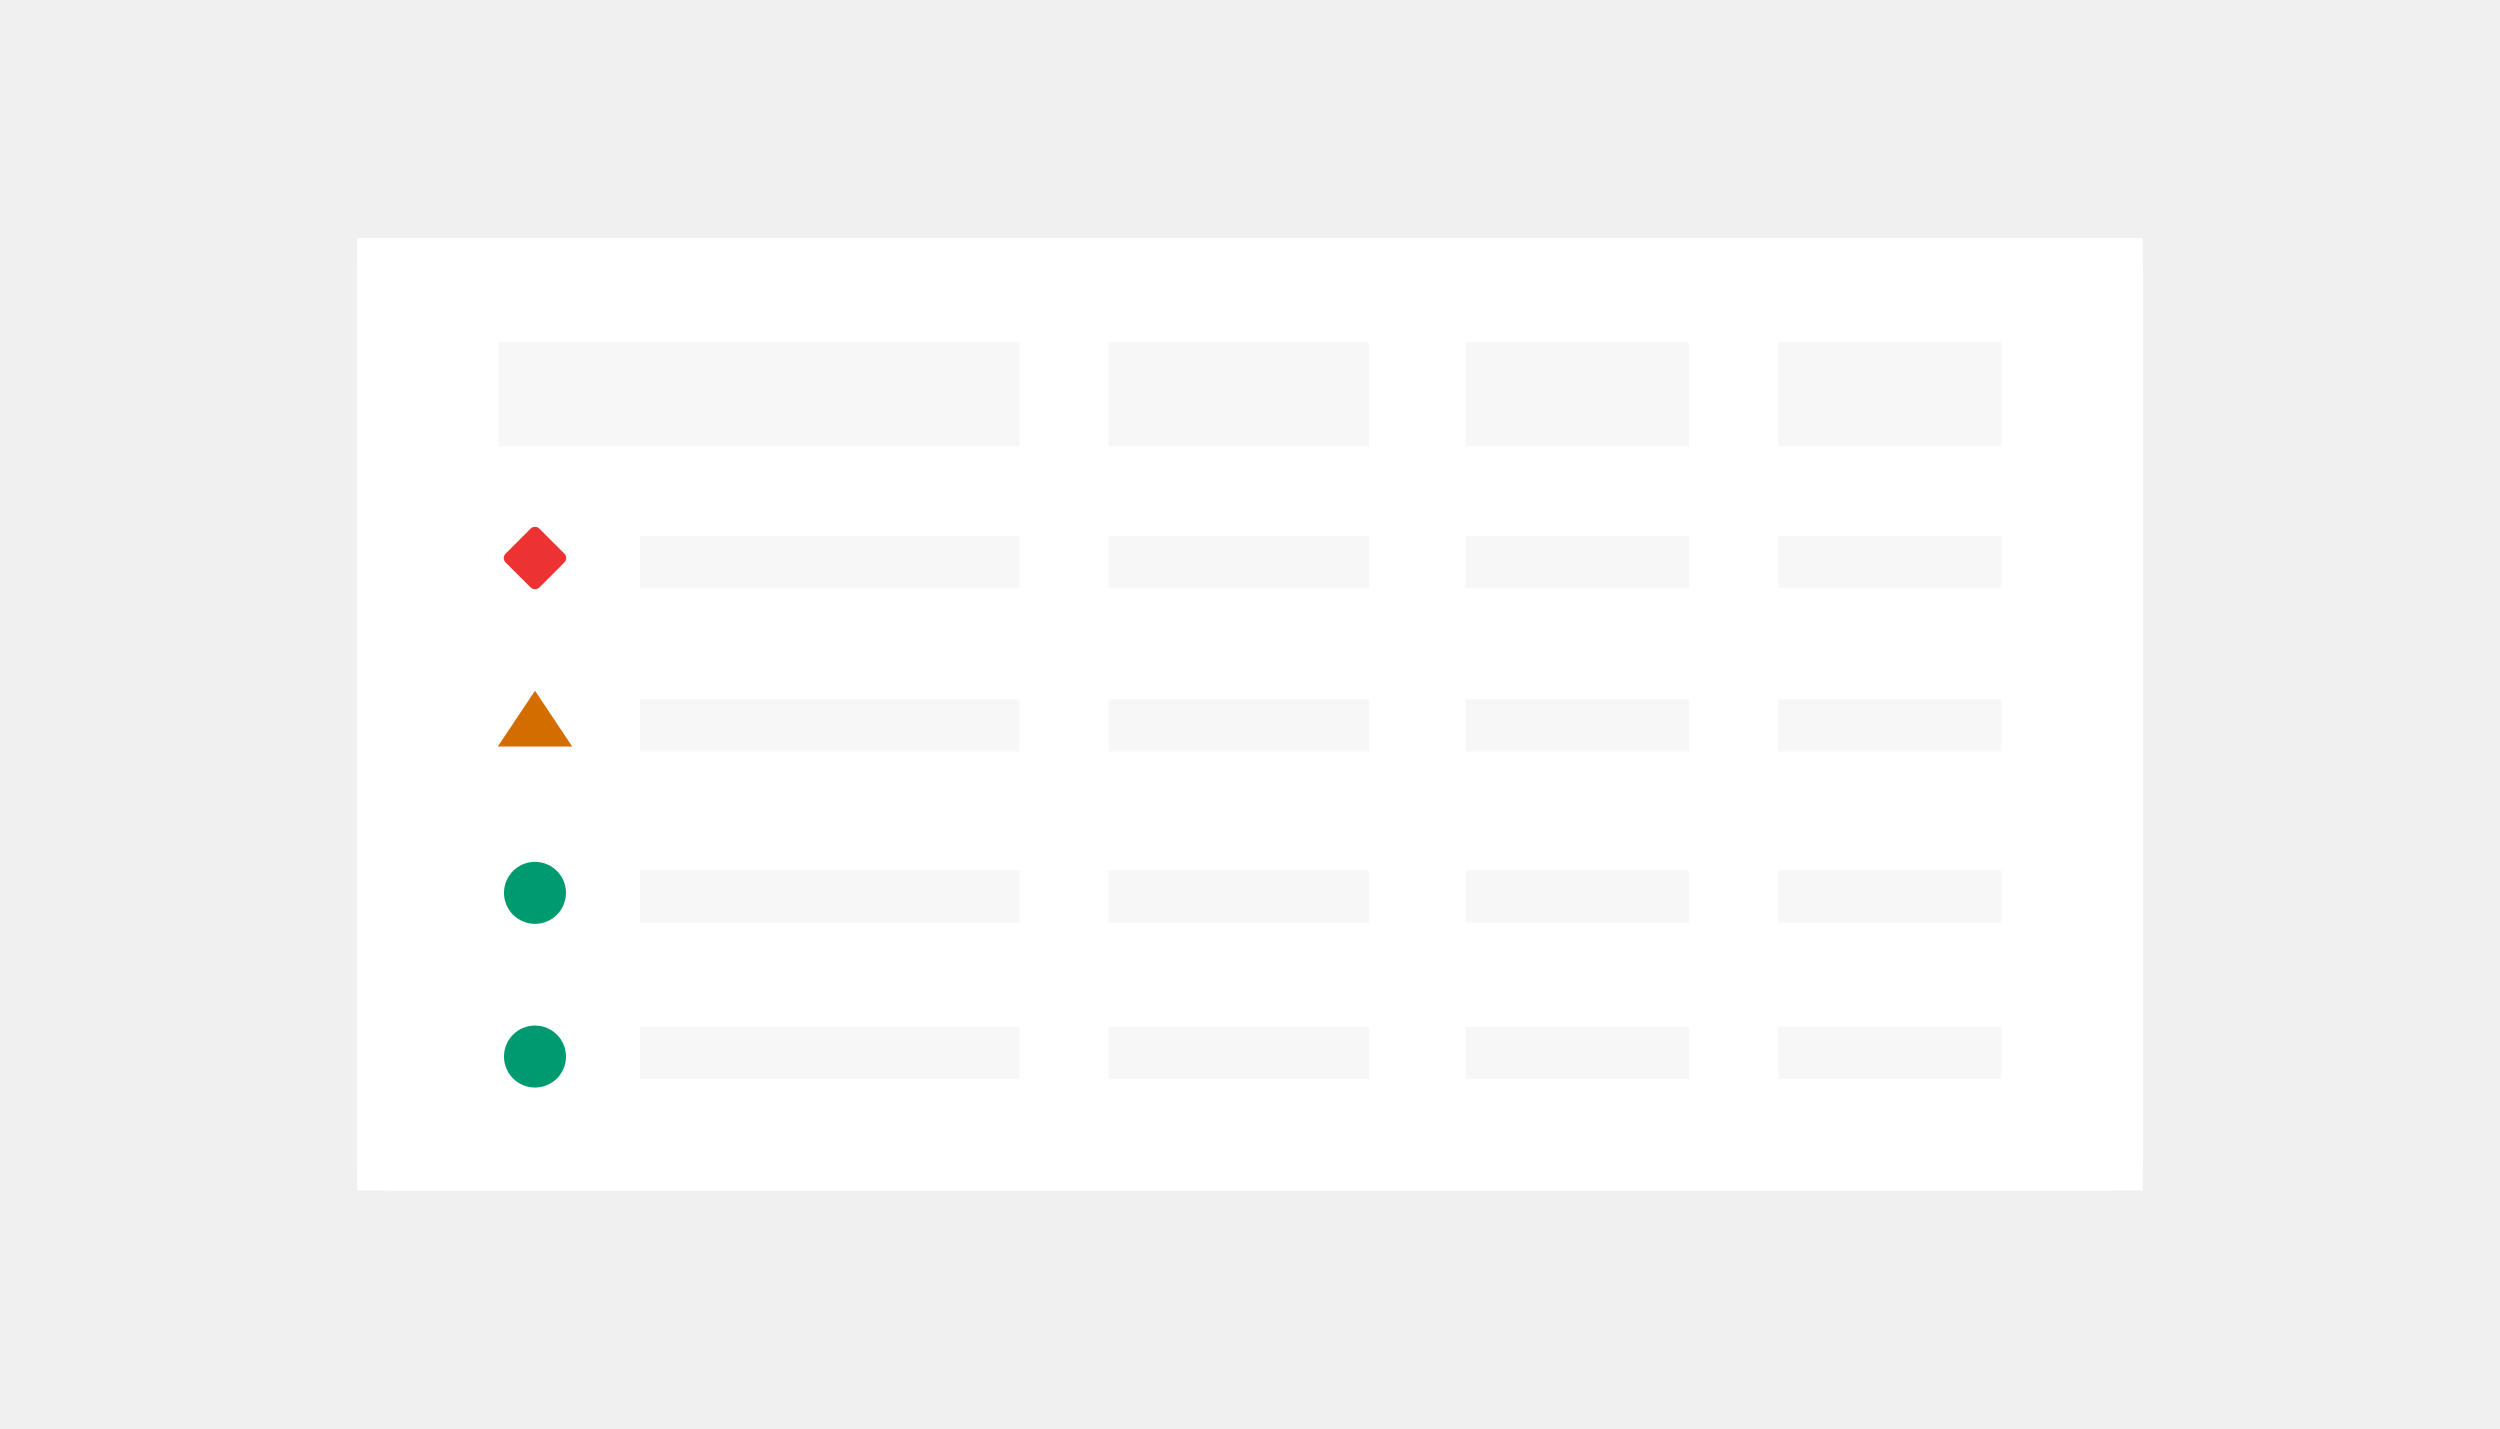
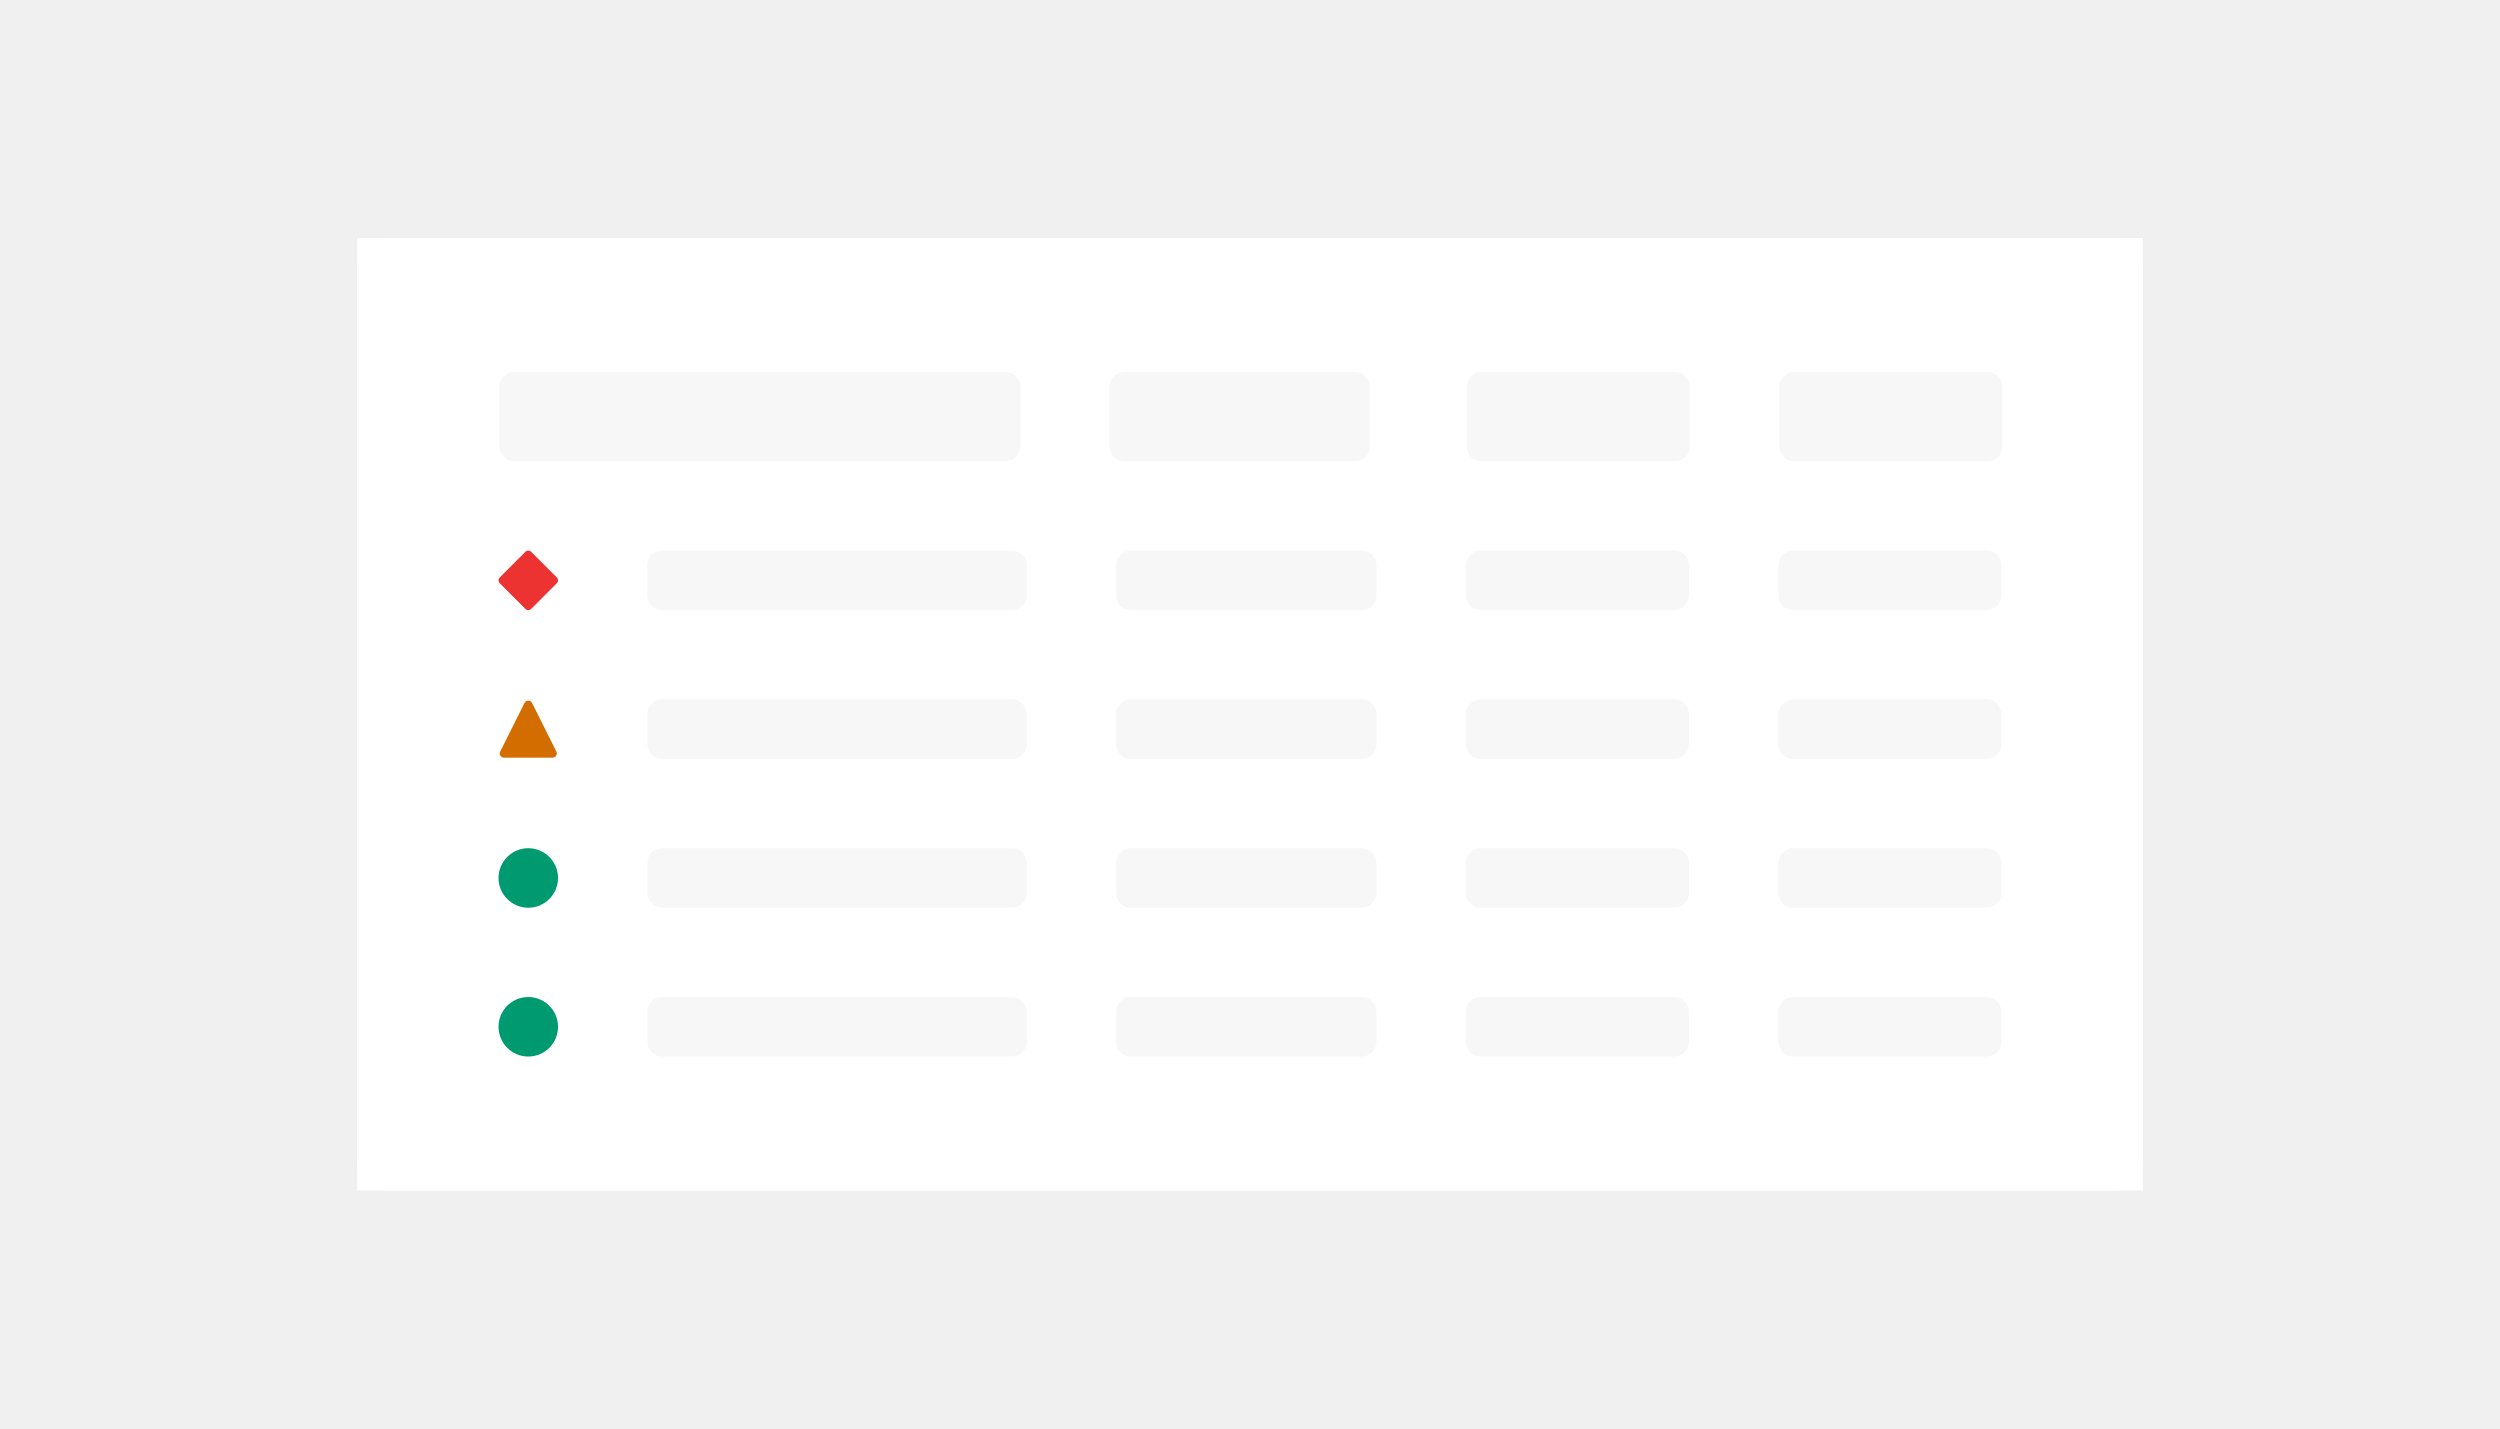
<svg xmlns="http://www.w3.org/2000/svg" width="336" height="192" viewBox="0 0 336 192" fill="none">
  <rect width="240" height="128" transform="translate(48 32)" fill="white" />
  <path d="M48 36C48 33.791 49.791 32 52 32H284C286.209 32 288 33.791 288 36V156C288 158.209 286.209 160 284 160H52C49.791 160 48 158.209 48 156V36Z" fill="white" />
-   <path fill-rule="evenodd" clip-rule="evenodd" d="M72.497 71.053C72.169 70.725 71.639 70.723 71.309 71.053L67.956 74.406C67.628 74.734 67.626 75.264 67.956 75.594L71.309 78.947C71.637 79.275 72.167 79.277 72.497 78.947L75.85 75.594C76.178 75.266 76.18 74.736 75.85 74.406L72.497 71.053Z" fill="#EC3331" />
-   <path fill-rule="evenodd" clip-rule="evenodd" d="M71.903 92.833L76.903 100.333H66.903L71.903 92.833Z" fill="#D36D00" />
-   <path d="M71.903 146.167C74.204 146.167 76.07 144.301 76.07 142C76.07 139.699 74.204 137.833 71.903 137.833C69.602 137.833 67.736 139.699 67.736 142C67.736 144.301 69.602 146.167 71.903 146.167Z" fill="#009A71" />
-   <path d="M71.903 124.167C74.204 124.167 76.07 122.301 76.07 120C76.07 117.699 74.204 115.833 71.903 115.833C69.602 115.833 67.736 117.699 67.736 120C67.736 122.301 69.602 124.167 71.903 124.167Z" fill="#009A71" />
-   <path d="M137 46H67V60H137V46Z" fill="#F7F7F7" />
-   <path d="M227 46H197V60H227V46Z" fill="#F7F7F7" />
-   <path d="M269 46H239V60H269V46Z" fill="#F7F7F7" />
-   <path d="M184 46H149V60H184V46Z" fill="#F7F7F7" />
-   <path d="M137 72H86V79H137V72Z" fill="#F7F7F7" />
-   <path d="M269 72H239V79H269V72Z" fill="#F7F7F7" />
-   <path d="M184 72H149V79H184V72Z" fill="#F7F7F7" />
-   <path d="M137 94H86V101H137V94Z" fill="#F7F7F7" />
-   <path d="M269 94H239V101H269V94Z" fill="#F7F7F7" />
-   <path d="M184 94H149V101H184V94Z" fill="#F7F7F7" />
-   <path d="M137 117H86V124H137V117Z" fill="#F7F7F7" />
-   <path d="M269 117H239V124H269V117Z" fill="#F7F7F7" />
-   <path d="M184 117H149V124H184V117Z" fill="#F7F7F7" />
-   <path d="M137 138H86V145H137V138Z" fill="#F7F7F7" />
-   <path d="M269 138H239V145H269V138Z" fill="#F7F7F7" />
-   <path d="M184 138H149V145H184V138Z" fill="#F7F7F7" />
-   <path d="M227 72H197V79H227V72Z" fill="#F7F7F7" />
-   <path d="M227 94H197V101H227V94Z" fill="#F7F7F7" />
-   <path d="M227 117H197V124H227V117Z" fill="#F7F7F7" />
-   <path d="M227 138H197V145H227V138Z" fill="#F7F7F7" />
+   <path d="M137.119 52C137.119 50.895 136.224 50 135.119 50H69.119C68.015 50 67.119 50.895 67.119 52V60C67.119 61.105 68.015 62 69.119 62H135.119C136.224 62 137.119 61.105 137.119 60V52Z" fill="#F7F7F7" />
+   <path d="M227.119 52C227.119 50.895 226.224 50 225.119 50H199.119C198.015 50 197.119 50.895 197.119 52V60C197.119 61.105 198.015 62 199.119 62H225.119C226.224 62 227.119 61.105 227.119 60V52Z" fill="#F7F7F7" />
+   <path d="M269.119 52C269.119 50.895 268.224 50 267.119 50H241.119C240.015 50 239.119 50.895 239.119 52V60C239.119 61.105 240.015 62 241.119 62H267.119C268.224 62 269.119 61.105 269.119 60V52Z" fill="#F7F7F7" />
+   <path d="M184.119 52C184.119 50.895 183.224 50 182.119 50H151.119C150.015 50 149.119 50.895 149.119 52V60C149.119 61.105 150.015 62 151.119 62H182.119C183.224 62 184.119 61.105 184.119 60V52Z" fill="#F7F7F7" />
+   <path d="M138 136C138 134.895 137.105 134 136 134H89C87.895 134 87 134.895 87 136V140C87 141.105 87.895 142 89 142H136C137.105 142 138 141.105 138 140V136Z" fill="#F7F7F7" />
+   <path d="M269 136C269 134.895 268.105 134 267 134H241C239.895 134 239 134.895 239 136V140C239 141.105 239.895 142 241 142H267C268.105 142 269 141.105 269 140V136Z" fill="#F7F7F7" />
+   <path d="M185 136C185 134.895 184.105 134 183 134H152C150.895 134 150 134.895 150 136V140C150 141.105 150.895 142 152 142H183C184.105 142 185 141.105 185 140V136Z" fill="#F7F7F7" />
+   <path d="M227 136C227 134.895 226.105 134 225 134H199C197.895 134 197 134.895 197 136V140C197 141.105 197.895 142 199 142H225C226.105 142 227 141.105 227 140V136Z" fill="#F7F7F7" />
+   <path d="M71 134C73.209 134 75 135.791 75 138C75 140.209 73.209 142 71 142C68.791 142 67 140.209 67 138C67 135.791 68.791 134 71 134Z" fill="#009A71" />
+   <path d="M138 116C138 114.895 137.105 114 136 114H89C87.895 114 87 114.895 87 116V120C87 121.105 87.895 122 89 122H136C137.105 122 138 121.105 138 120V116Z" fill="#F7F7F7" />
+   <path d="M269 116C269 114.895 268.105 114 267 114H241C239.895 114 239 114.895 239 116V120C239 121.105 239.895 122 241 122H267C268.105 122 269 121.105 269 120V116Z" fill="#F7F7F7" />
+   <path d="M185 116C185 114.895 184.105 114 183 114H152C150.895 114 150 114.895 150 116V120C150 121.105 150.895 122 152 122H183C184.105 122 185 121.105 185 120V116Z" fill="#F7F7F7" />
+   <path d="M227 116C227 114.895 226.105 114 225 114H199C197.895 114 197 114.895 197 116V120C197 121.105 197.895 122 199 122H225C226.105 122 227 121.105 227 120V116Z" fill="#F7F7F7" />
+   <path d="M71 114C73.209 114 75 115.791 75 118C75 120.209 73.209 122 71 122C68.791 122 67 120.209 67 118C67 115.791 68.791 114 71 114Z" fill="#009A71" />
+   <path d="M138 96C138 94.895 137.105 94 136 94H89C87.895 94 87 94.895 87 96V100C87 101.105 87.895 102 89 102H136C137.105 102 138 101.105 138 100V96Z" fill="#F7F7F7" />
+   <path d="M269 96C269 94.895 268.105 94 267 94H241C239.895 94 239 94.895 239 96V100C239 101.105 239.895 102 241 102H267C268.105 102 269 101.105 269 100V96Z" fill="#F7F7F7" />
+   <path d="M185 96C185 94.895 184.105 94 183 94H152C150.895 94 150 94.895 150 96V100C150 101.105 150.895 102 152 102H183C184.105 102 185 101.105 185 100V96Z" fill="#F7F7F7" />
+   <path d="M227 96C227 94.895 226.105 94 225 94H199C197.895 94 197 94.895 197 96V100C197 101.105 197.895 102 199 102H225C226.105 102 227 101.105 227 100V96Z" fill="#F7F7F7" />
+   <path d="M70.489 94.482C70.7 94.061 71.3 94.061 71.511 94.482L74.773 101.007C74.963 101.387 74.687 101.833 74.263 101.833H67.737C67.313 101.833 67.037 101.387 67.227 101.007L70.489 94.482Z" fill="#D36D00" />
+   <path d="M138 76C138 74.895 137.105 74 136 74H89C87.895 74 87 74.895 87 76V80C87 81.105 87.895 82 89 82H136C137.105 82 138 81.105 138 80V76Z" fill="#F7F7F7" />
+   <path d="M269 76C269 74.895 268.105 74 267 74H241C239.895 74 239 74.895 239 76V80C239 81.105 239.895 82 241 82H267C268.105 82 269 81.105 269 80V76Z" fill="#F7F7F7" />
+   <path d="M185 76C185 74.895 184.105 74 183 74H152C150.895 74 150 74.895 150 76V80C150 81.105 150.895 82 152 82H183C184.105 82 185 81.105 185 80V76Z" fill="#F7F7F7" />
+   <path d="M227 76C227 74.895 226.105 74 225 74H199C197.895 74 197 74.895 197 76V80C197 81.105 197.895 82 199 82H225C226.105 82 227 81.105 227 80V76Z" fill="#F7F7F7" />
+   <path d="M70.616 74.159C70.828 73.947 71.172 73.947 71.384 74.159L74.841 77.616C75.053 77.828 75.053 78.172 74.841 78.384L71.384 81.841C71.172 82.053 70.828 82.053 70.616 81.841L67.159 78.384C66.947 78.172 66.947 77.828 67.159 77.616L70.616 74.159Z" fill="#EC3331" />
</svg>
